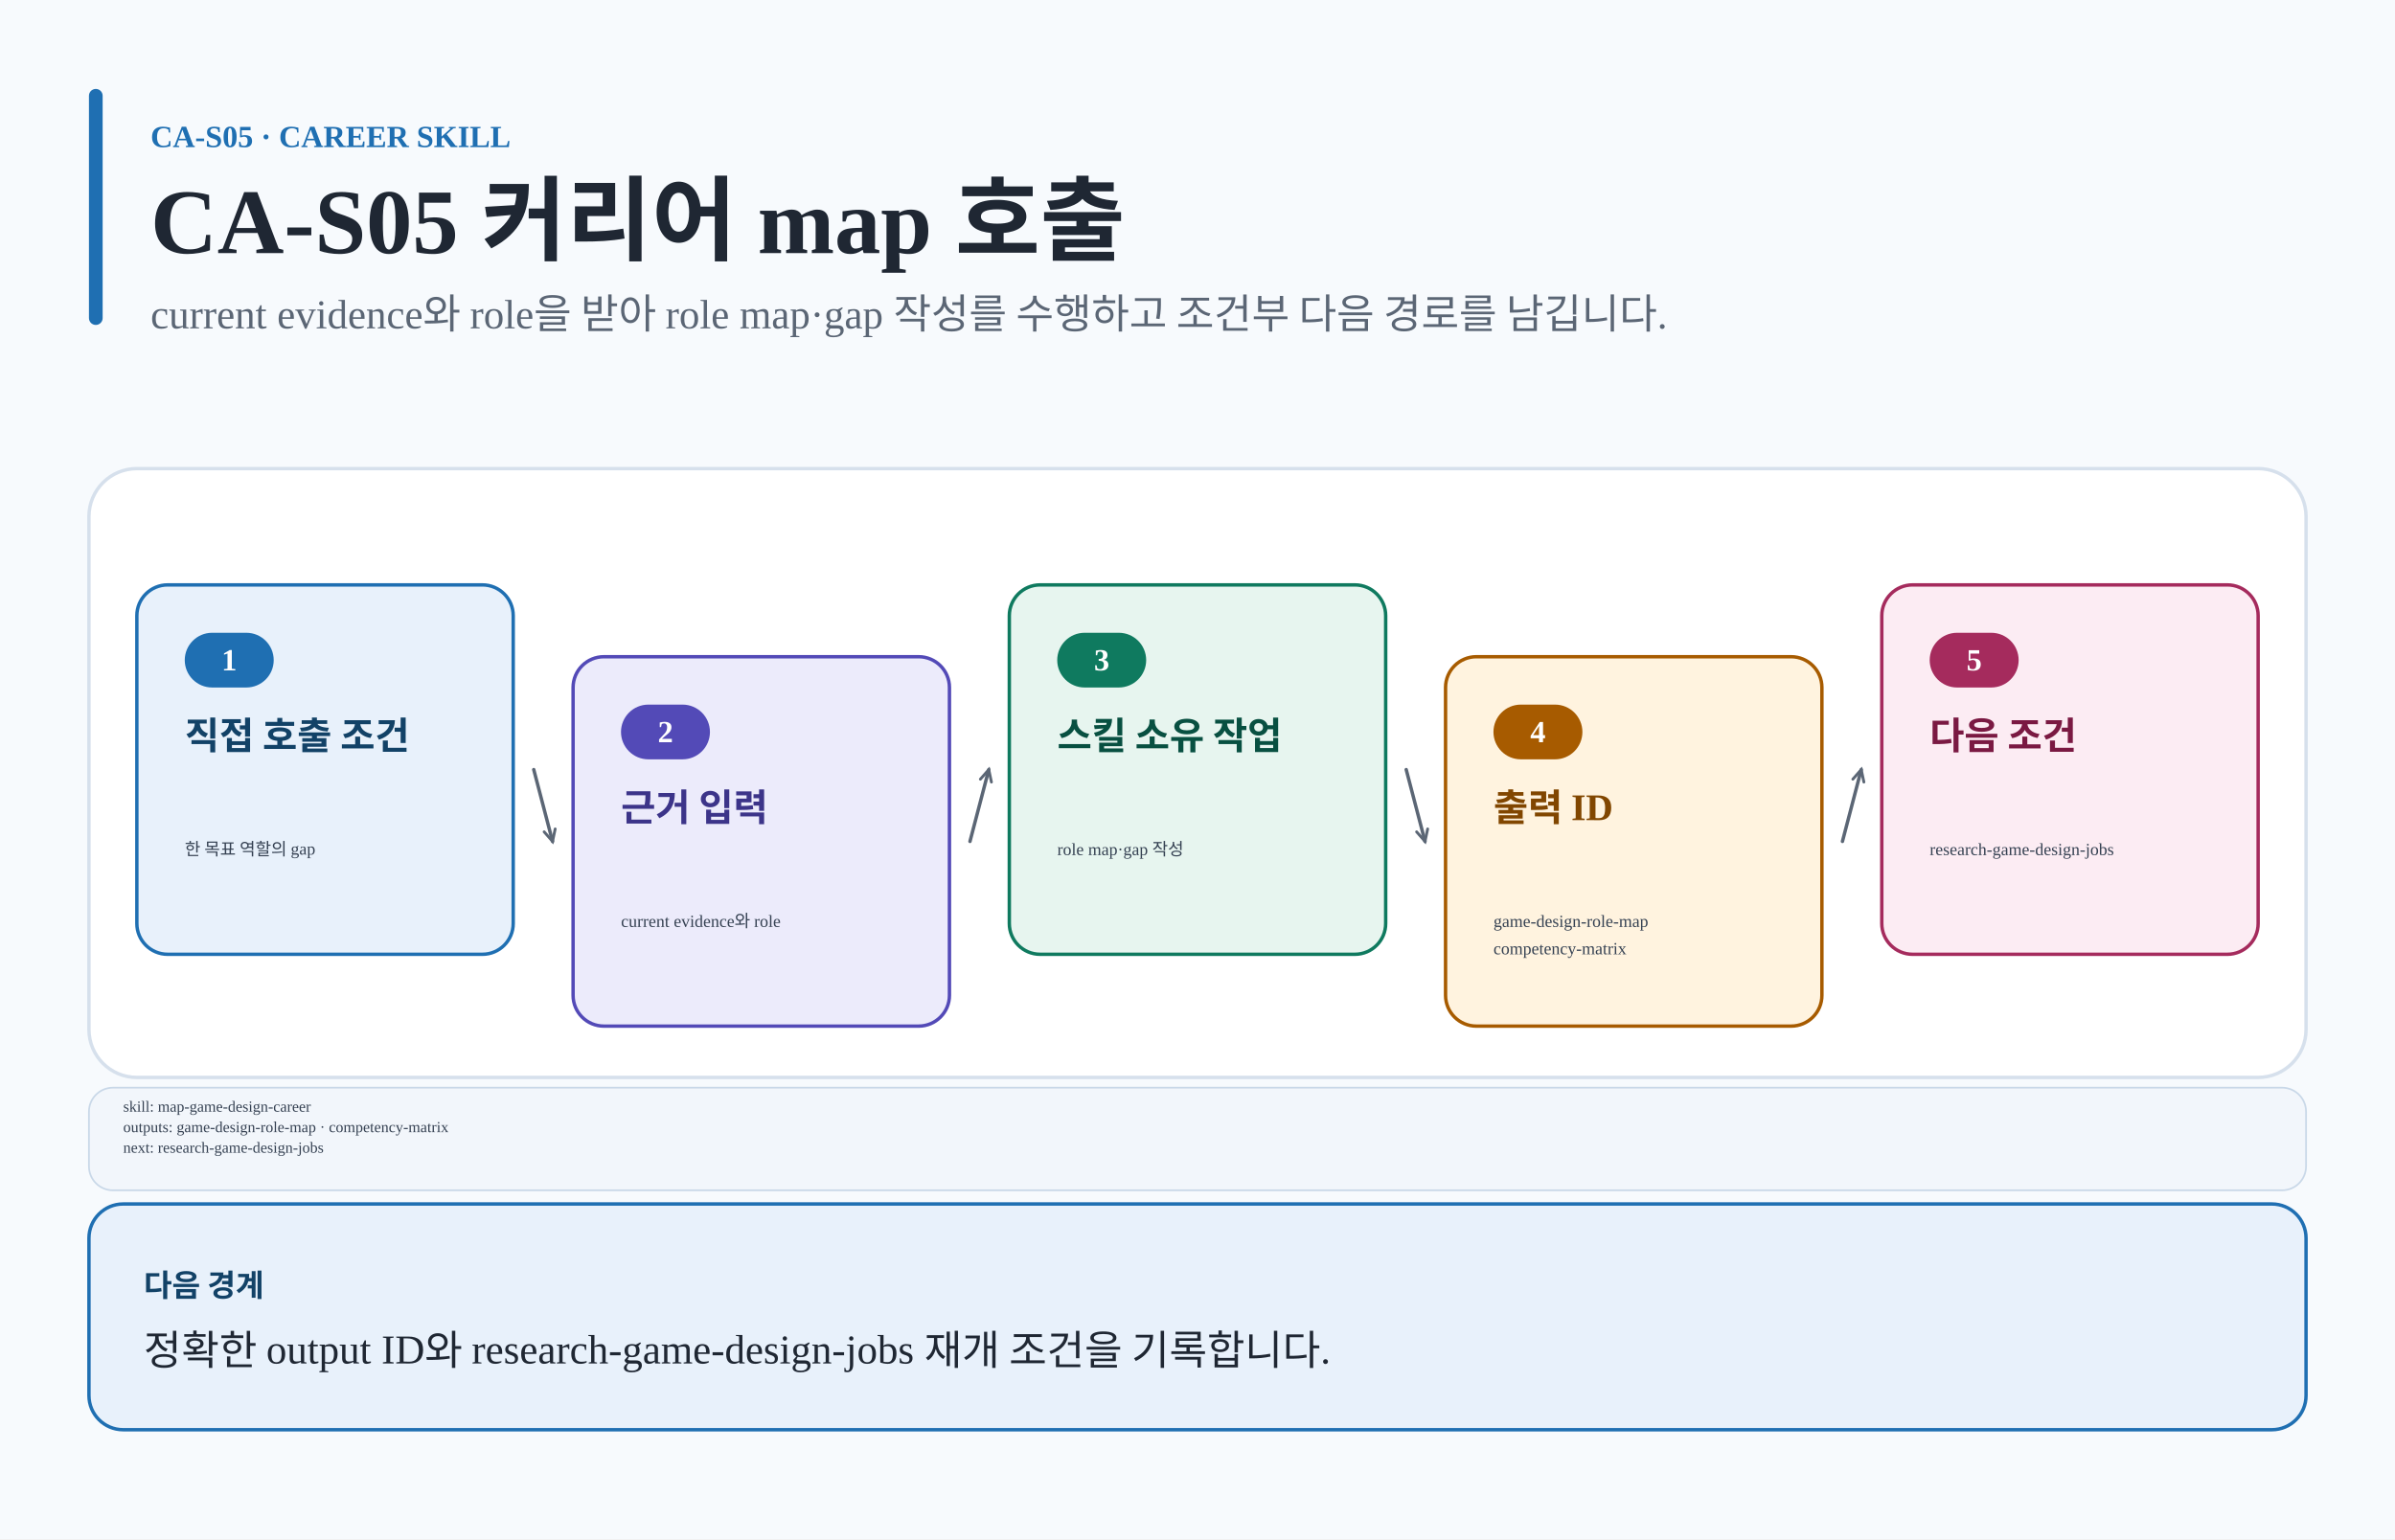
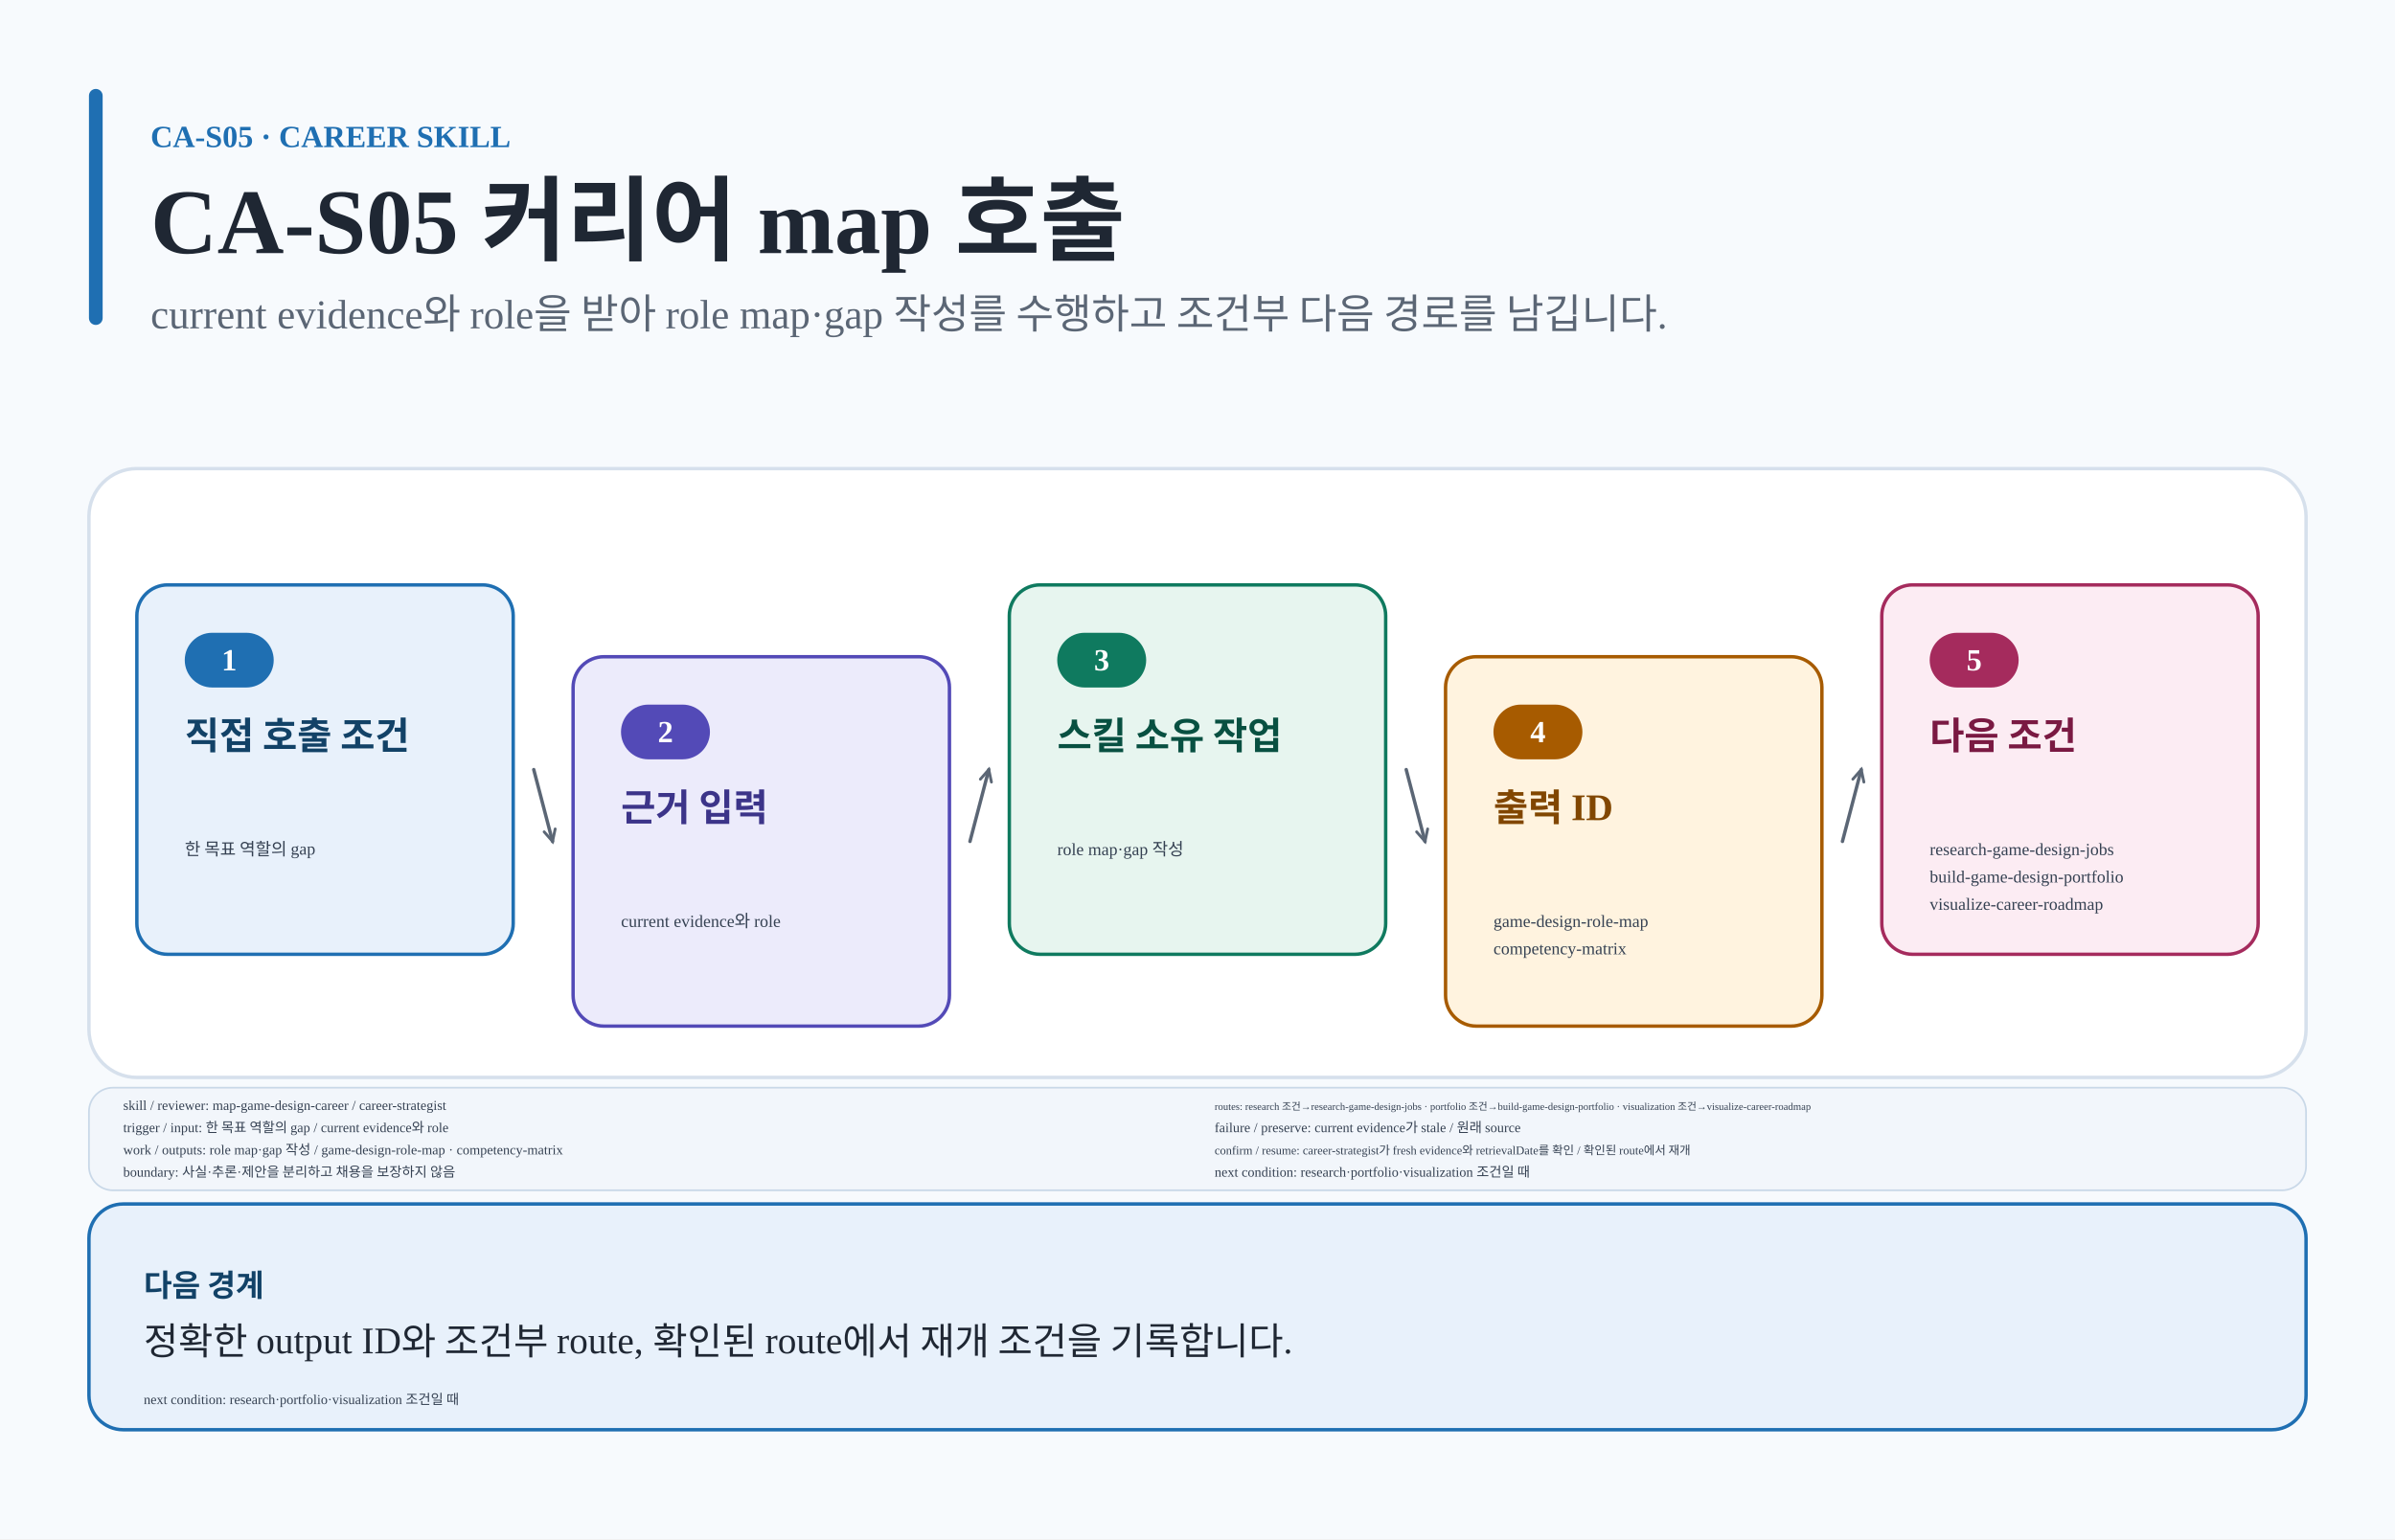
<svg xmlns="http://www.w3.org/2000/svg" viewBox="0 0 1400 900" width="1400" height="900" role="img" aria-label="게임 기획 경로 매핑 직접 호출 흐름">
  <defs>
    <marker id="open-arrow" viewBox="0 0 12 12" refX="10" refY="6" markerWidth="10" markerHeight="10" markerUnits="userSpaceOnUse" orient="auto">
      <path d="M 2 2 L 10 6 L 2 10" fill="none" stroke="#5B6675" stroke-width="2" stroke-linecap="round" />
    </marker>
  </defs>
  <rect width="1400" height="900" fill="#F7FAFD" />
  <rect x="52" y="52" width="8" height="138" rx="4" fill="#1F6FB2" />
  <text x="88" y="86" fill="#1F6FB2" font-size="18" font-weight="700">CA-S05 · CAREER SKILL</text>
  <text x="88" y="148" fill="#1F2733" font-size="54" font-weight="700">CA-S05 커리어 map 호출</text>
-   <text x="88" y="192" fill="#5B6675" font-size="24">current evidence와 role을 받아 role map·gap 작성를 수행하고 조건부 다음 경로를 남깁니다.</text>
+   <text x="88" y="192" fill="#5B6675" font-size="24" textLength="1220" lengthAdjust="spacingAndGlyphs">current evidence와 role을 받아 role map·gap 작성를 수행하고 조건부 다음 경로를 남깁니다.</text>
  <rect x="52" y="274" width="1296" height="356" rx="28" fill="#FFFFFF" stroke="#D6E0EC" stroke-width="2" />
  <path d="M 312 450 L 323 492" fill="none" stroke="#5B6675" stroke-width="2" stroke-linecap="round" marker-end="url(#open-arrow)" />
  <path d="M 567 492 L 578 450" fill="none" stroke="#5B6675" stroke-width="2" stroke-linecap="round" marker-end="url(#open-arrow)" />
  <path d="M 822 450 L 833 492" fill="none" stroke="#5B6675" stroke-width="2" stroke-linecap="round" marker-end="url(#open-arrow)" />
  <path d="M 1077 492 L 1088 450" fill="none" stroke="#5B6675" stroke-width="2" stroke-linecap="round" marker-end="url(#open-arrow)" />
  <g aria-label="읽기 순서 1: 직접 호출 조건">
    <rect x="80" y="342" width="220" height="216" rx="18" fill="#E8F1FB" stroke="#1F6FB2" stroke-width="2" />
    <rect x="108" y="370" width="52" height="32" rx="16" fill="#1F6FB2" />
    <text x="134" y="392" text-anchor="middle" fill="#FFFFFF" font-size="18" font-weight="700">1</text>
    <text x="108" y="438" fill="#124267" font-size="22" font-weight="700">직접 호출 조건</text>
    <text x="108" y="500" fill="#354152" font-size="10" textLength="164" lengthAdjust="spacingAndGlyphs">한 목표 역할의 gap</text>
  </g>
  <g aria-label="읽기 순서 2: 근거 입력">
    <rect x="335" y="384" width="220" height="216" rx="18" fill="#ECEBFB" stroke="#534AB7" stroke-width="2" />
    <rect x="363" y="412" width="52" height="32" rx="16" fill="#534AB7" />
    <text x="389" y="434" text-anchor="middle" fill="#FFFFFF" font-size="18" font-weight="700">2</text>
    <text x="363" y="480" fill="#3C3489" font-size="22" font-weight="700">근거 입력</text>
    <text x="363" y="542" fill="#354152" font-size="10" textLength="164" lengthAdjust="spacingAndGlyphs">current evidence와 role</text>
  </g>
  <g aria-label="읽기 순서 3: 스킬 소유 작업">
    <rect x="590" y="342" width="220" height="216" rx="18" fill="#E7F5EF" stroke="#0F7A5F" stroke-width="2" />
    <rect x="618" y="370" width="52" height="32" rx="16" fill="#0F7A5F" />
    <text x="644" y="392" text-anchor="middle" fill="#FFFFFF" font-size="18" font-weight="700">3</text>
    <text x="618" y="438" fill="#085041" font-size="22" font-weight="700">스킬 소유 작업</text>
    <text x="618" y="500" fill="#354152" font-size="10" textLength="164" lengthAdjust="spacingAndGlyphs">role map·gap 작성</text>
  </g>
  <g aria-label="읽기 순서 4: 출력 ID">
    <rect x="845" y="384" width="220" height="216" rx="18" fill="#FFF3DF" stroke="#A75B00" stroke-width="2" />
    <rect x="873" y="412" width="52" height="32" rx="16" fill="#A75B00" />
    <text x="899" y="434" text-anchor="middle" fill="#FFFFFF" font-size="18" font-weight="700">4</text>
    <text x="873" y="480" fill="#814600" font-size="22" font-weight="700">출력 ID</text>
    <text x="873" y="542" fill="#354152" font-size="10" textLength="164" lengthAdjust="spacingAndGlyphs">game-design-role-map</text>
    <text x="873" y="558" fill="#354152" font-size="10" textLength="164" lengthAdjust="spacingAndGlyphs">competency-matrix</text>
  </g>
  <g aria-label="읽기 순서 5: 다음 조건">
    <rect x="1100" y="342" width="220" height="216" rx="18" fill="#FCECF3" stroke="#A52B5D" stroke-width="2" />
    <rect x="1128" y="370" width="52" height="32" rx="16" fill="#A52B5D" />
    <text x="1154" y="392" text-anchor="middle" fill="#FFFFFF" font-size="18" font-weight="700">5</text>
    <text x="1128" y="438" fill="#7A1942" font-size="22" font-weight="700">다음 조건</text>
    <text x="1128" y="500" fill="#354152" font-size="10" textLength="164" lengthAdjust="spacingAndGlyphs">research-game-design-jobs</text>
+     <text x="1128" y="516" fill="#354152" font-size="10" textLength="164" lengthAdjust="spacingAndGlyphs">build-game-design-portfolio</text>
+     <text x="1128" y="532" fill="#354152" font-size="10" textLength="164" lengthAdjust="spacingAndGlyphs">visualize-career-roadmap</text>
  </g>
  <rect x="52" y="636" width="1296" height="60" rx="14" fill="#F2F6FB" stroke="#C9D8E8" stroke-width="1" />
-   <text x="72" y="650" fill="#354152" font-size="9">skill: map-game-design-career</text>
-   <text x="72" y="662" fill="#354152" font-size="9">outputs: game-design-role-map · competency-matrix</text>
-   <text x="72" y="674" fill="#354152" font-size="9">next: research-game-design-jobs</text>
+   <text x="72" y="649" fill="#354152" font-size="8" textLength="610" lengthAdjust="spacingAndGlyphs">skill / reviewer: map-game-design-career / career-strategist</text>
+   <text x="72" y="662" fill="#354152" font-size="8" textLength="610" lengthAdjust="spacingAndGlyphs">trigger / input: 한 목표 역할의 gap / current evidence와 role</text>
+   <text x="72" y="675" fill="#354152" font-size="8" textLength="610" lengthAdjust="spacingAndGlyphs">work / outputs: role map·gap 작성 / game-design-role-map · competency-matrix</text>
+   <text x="72" y="688" fill="#354152" font-size="8">boundary: 사실·추론·제안을 분리하고 채용을 보장하지 않음</text>
+   <text x="710" y="649" fill="#354152" font-size="6" textLength="618" lengthAdjust="spacingAndGlyphs">routes: research 조건→research-game-design-jobs · portfolio 조건→build-game-design-portfolio · visualization 조건→visualize-career-roadmap</text>
+   <text x="710" y="662" fill="#354152" font-size="8" textLength="618" lengthAdjust="spacingAndGlyphs">failure / preserve: current evidence가 stale / 원래 source</text>
+   <text x="710" y="675" fill="#354152" font-size="7" textLength="618" lengthAdjust="spacingAndGlyphs">confirm / resume: career-strategist가 fresh evidence와 retrievalDate를 확인 / 확인된 route에서 재개</text>
+   <text x="710" y="688" fill="#354152" font-size="8" textLength="618" lengthAdjust="spacingAndGlyphs">next condition: research·portfolio·visualization 조건일 때</text>
  <rect x="52" y="704" width="1296" height="132" rx="20" fill="#E8F1FB" stroke="#1F6FB2" stroke-width="2" />
  <text x="84" y="758" fill="#124267" font-size="18" font-weight="700">다음 경계</text>
-   <text x="84" y="798" fill="#1F2733" font-size="24">정확한 output ID와 research-game-design-jobs 재개 조건을 기록합니다.</text>
+   <text x="84" y="792" fill="#1F2733" font-size="22">정확한 output ID와 조건부 route, 확인된 route에서 재개 조건을 기록합니다.</text>
+   <text x="84" y="821" fill="#354152" font-weight="500" font-size="8" textLength="1232" lengthAdjust="spacingAndGlyphs">next condition: research·portfolio·visualization 조건일 때</text>
</svg>
